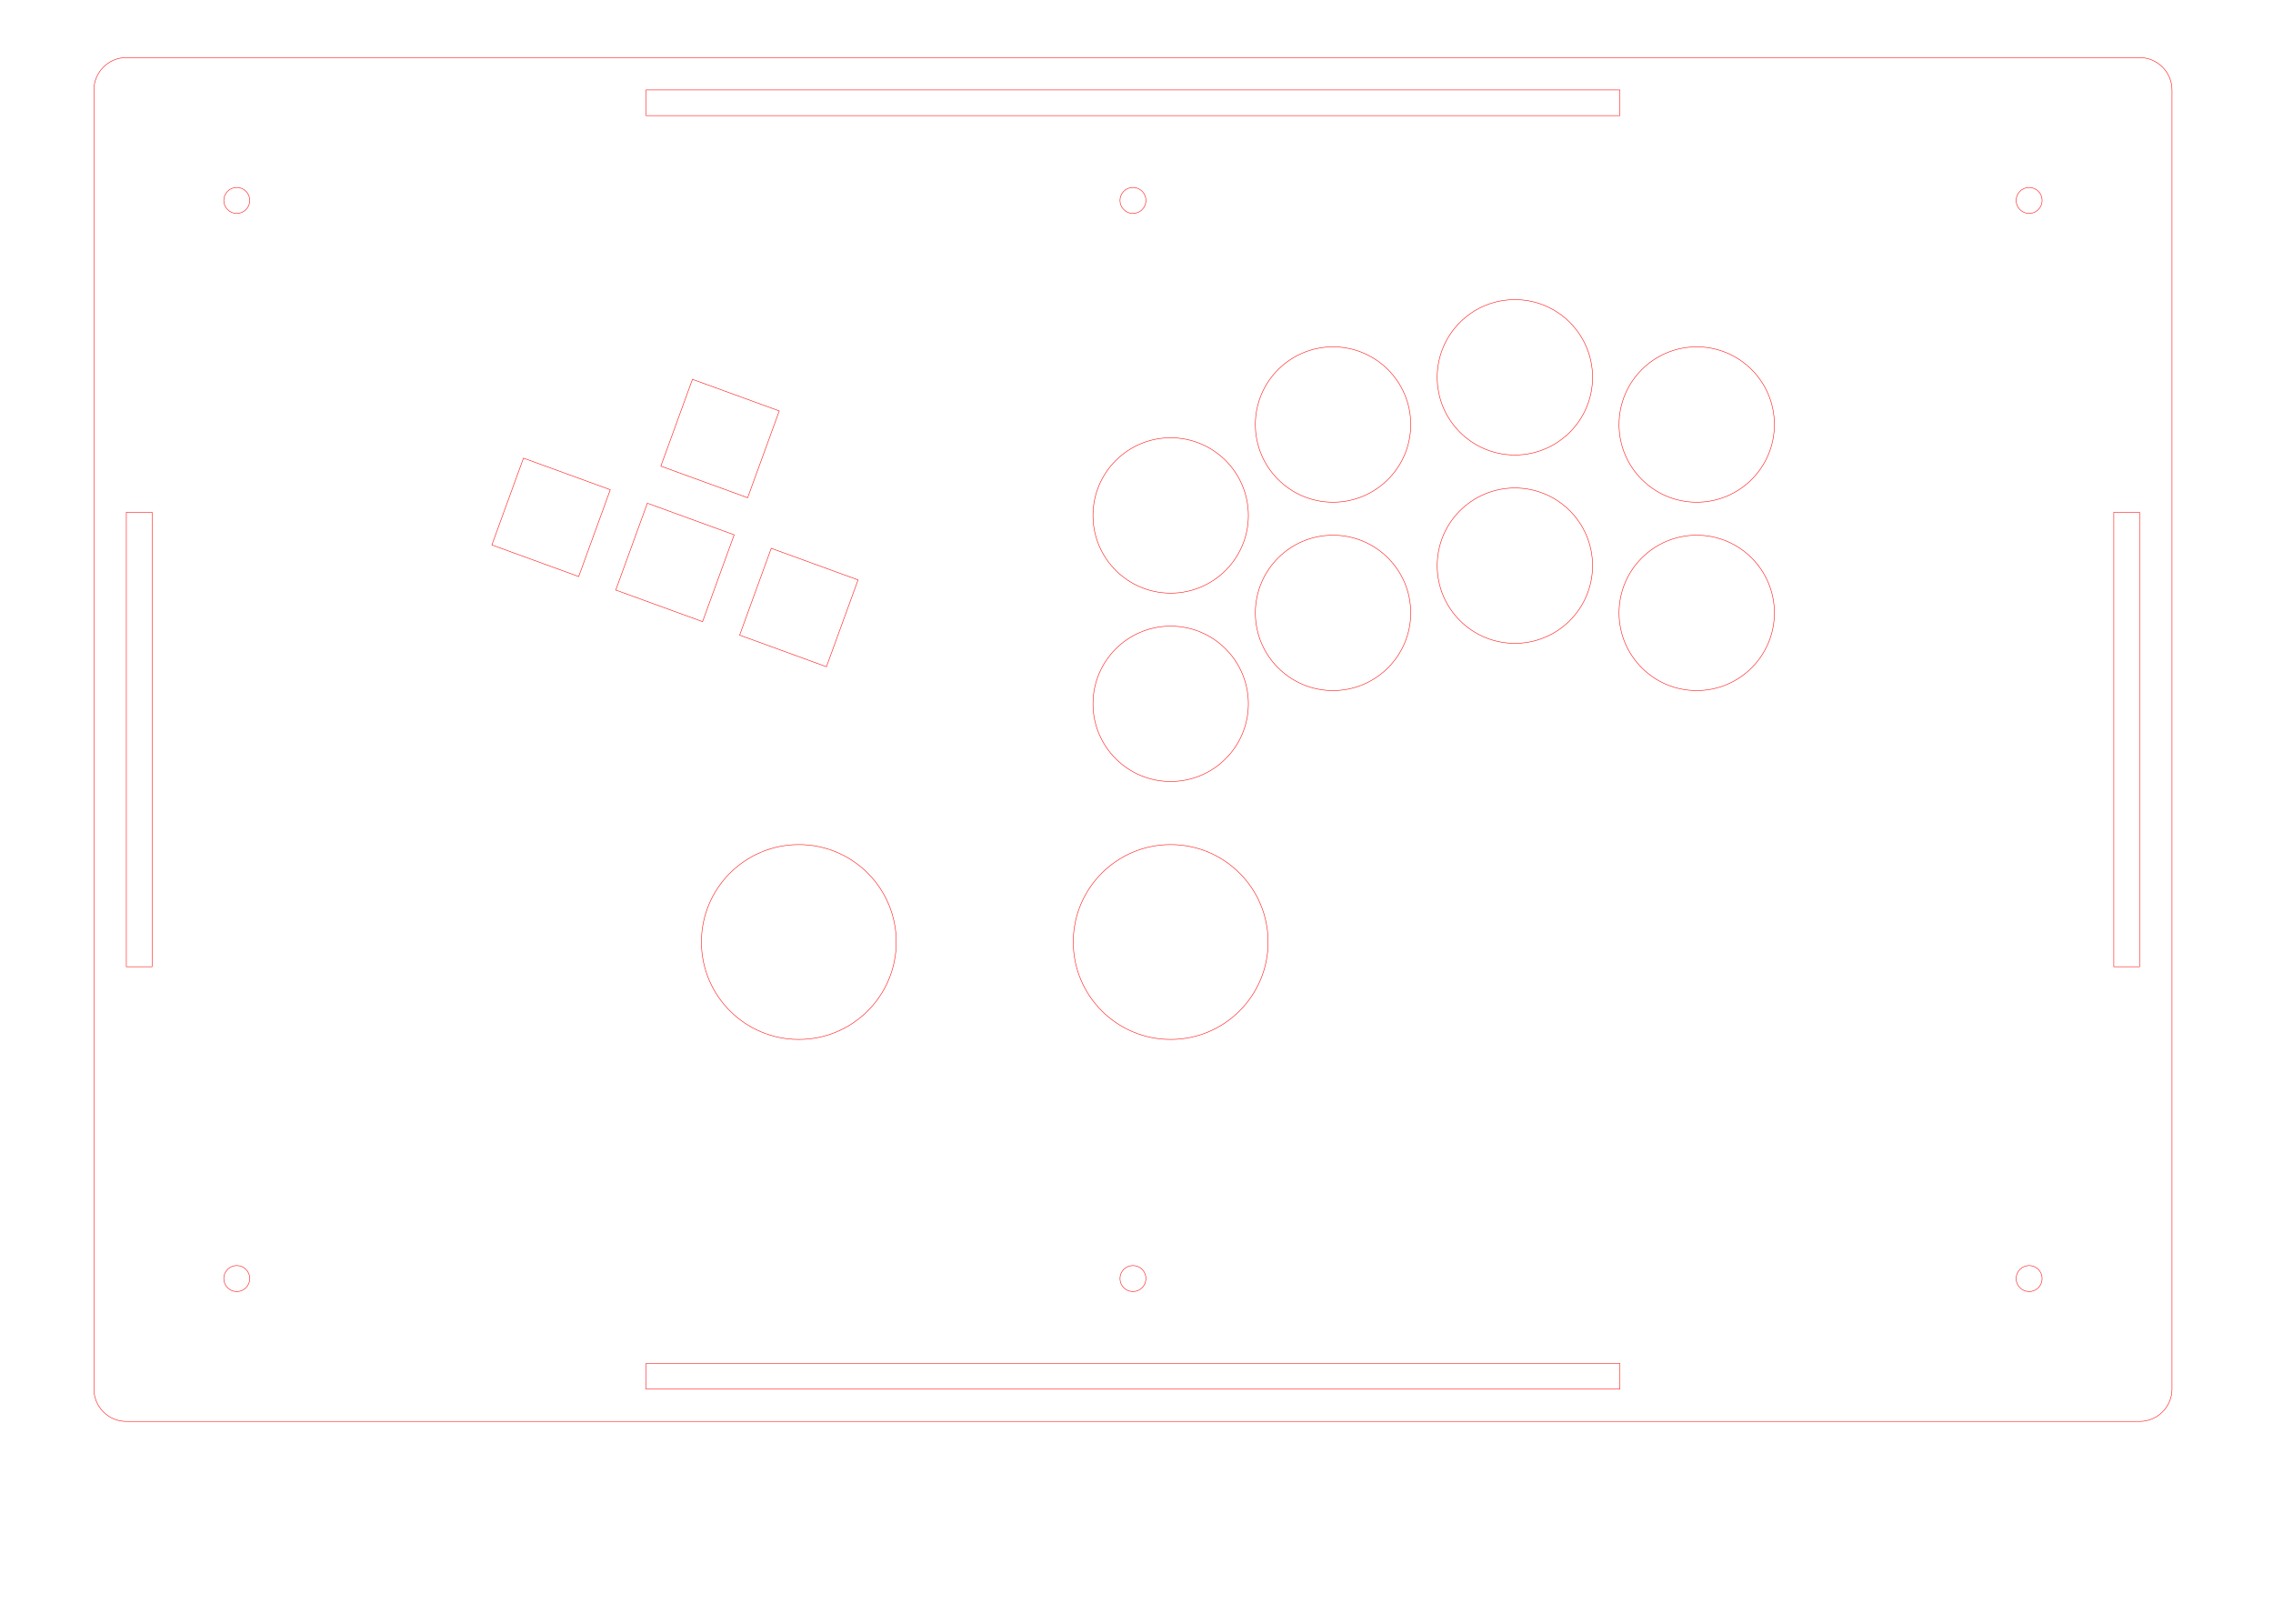
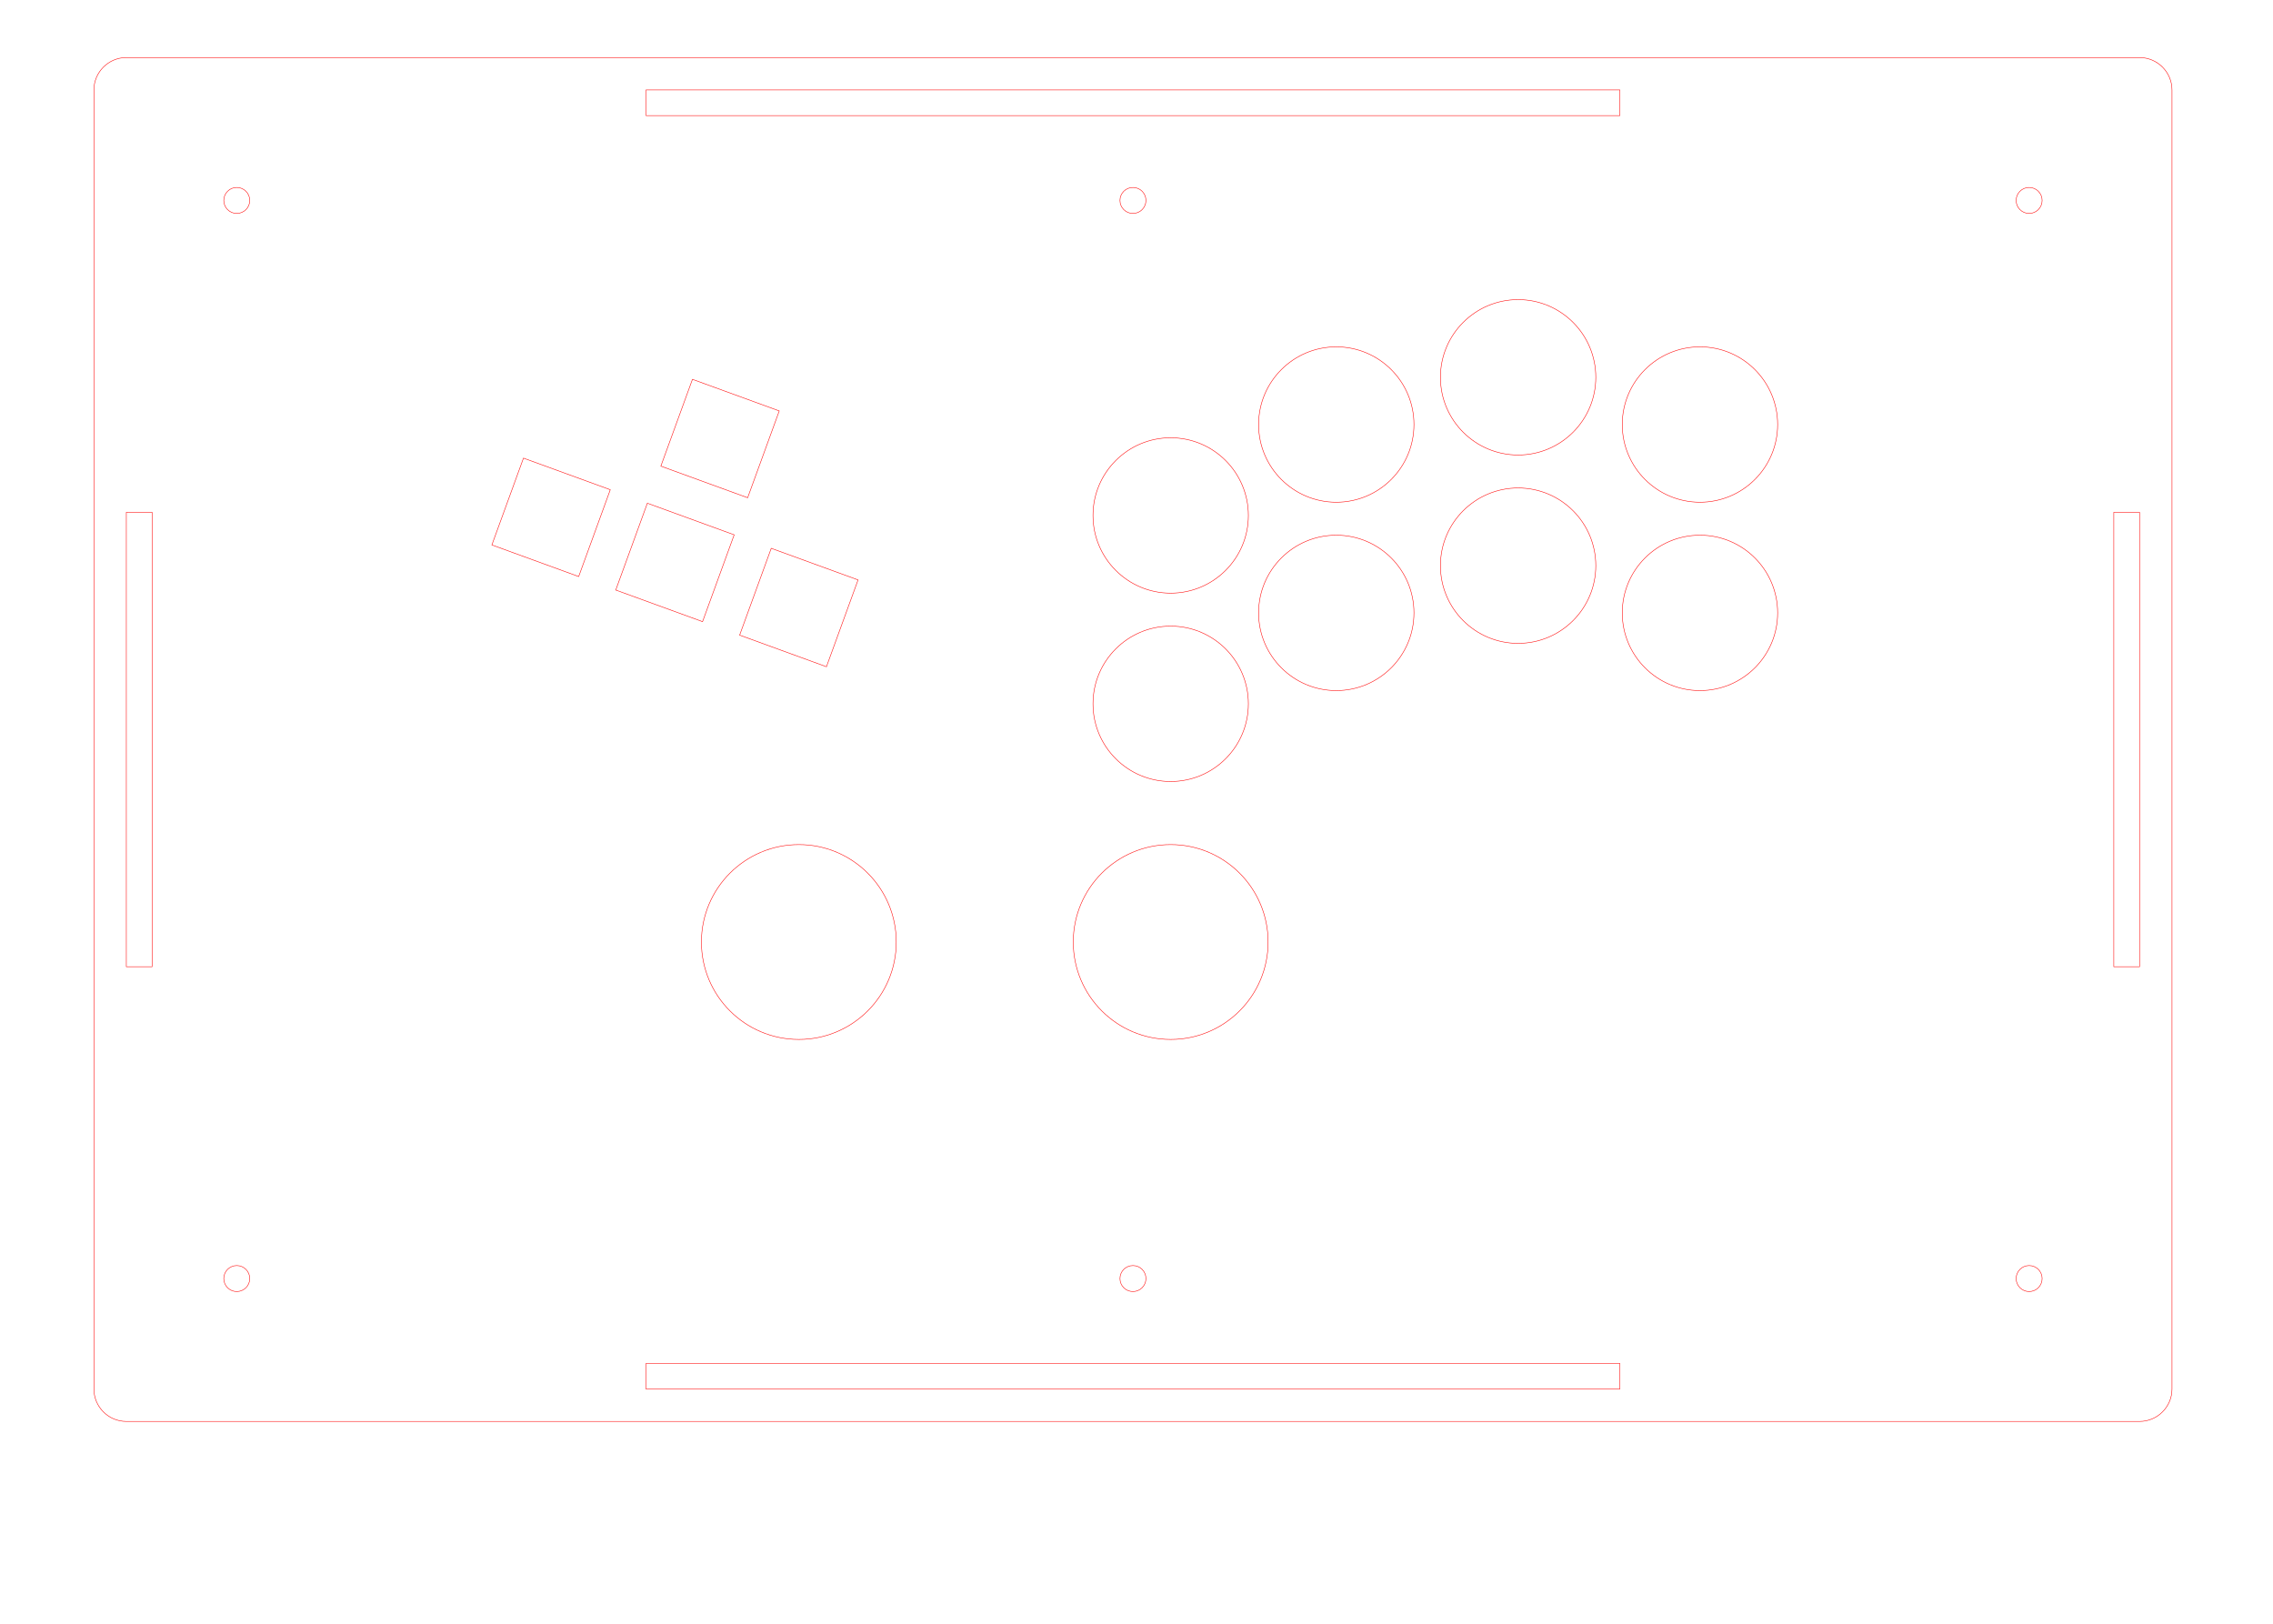
<svg xmlns="http://www.w3.org/2000/svg" xml:space="preserve" width="350mm" height="250mm" version="1.1" style="clip-rule:evenodd;fill-rule:evenodd;image-rendering:optimizeQuality;shape-rendering:geometricPrecision;text-rendering:geometricPrecision" viewBox="0 0 35000 25000" id="svg46">
  <defs id="defs4">
    <style type="text/css" id="style2">
   
    .str0 {stroke:red;stroke-width:7.62;stroke-miterlimit:22.926}
    .fil0 {fill:none}
   
  </style>
  </defs>
  <g id="Layer_x0020_1">
    <rect class="fil0 str0" x="1445.973" y="886.336" width="31998.754" height="20998.756" id="rect7" rx="500" ry="500" />
    <rect class="fil0 str0" x="9947.745" y="20991.59" width="14995.21" height="395.22" id="rect7-0" style="clip-rule:evenodd;fill:none;fill-rule:evenodd;stroke:#ff0000;stroke-width:7.6;stroke-miterlimit:22.926;stroke-dasharray:none;image-rendering:optimizeQuality;shape-rendering:geometricPrecision;text-rendering:geometricPrecision" />
    <rect class="fil0 str0" x="1945.283" y="7887.352" width="396.732" height="6996.724" id="rect7-0-8" style="clip-rule:evenodd;fill:none;fill-rule:evenodd;stroke:#ff0000;stroke-width:7.6;stroke-miterlimit:22.926;stroke-dasharray:none;image-rendering:optimizeQuality;shape-rendering:geometricPrecision;text-rendering:geometricPrecision" />
    <rect class="fil0 str0" x="32548.682" y="7887.352" width="396.732" height="6996.724" id="rect7-0-8-9" style="clip-rule:evenodd;fill:none;fill-rule:evenodd;stroke:#ff0000;stroke-width:7.6;stroke-miterlimit:22.926;stroke-dasharray:none;image-rendering:optimizeQuality;shape-rendering:geometricPrecision;text-rendering:geometricPrecision" />
    <rect class="fil0 str0" x="9947.745" y="1384.69" width="14995.21" height="395.22" id="rect7-0-0" style="clip-rule:evenodd;fill:none;fill-rule:evenodd;stroke:#ff0000;stroke-width:7.6;stroke-miterlimit:22.926;stroke-dasharray:none;image-rendering:optimizeQuality;shape-rendering:geometricPrecision;text-rendering:geometricPrecision" />
    <circle class="fil0 str0" cx="3645.71" cy="3086.11" r="200" id="circle9" />
    <circle class="fil0 str0" cx="17445.359" cy="3086.11" r="200" id="circle9-3" style="clip-rule:evenodd;fill:none;fill-rule:evenodd;stroke:#ff0000;stroke-width:7.62;stroke-miterlimit:22.926;image-rendering:optimizeQuality;shape-rendering:geometricPrecision;text-rendering:geometricPrecision" />
    <circle class="fil0 str0" cx="31245.01" cy="3086.11" r="200" id="circle11" />
    <circle class="fil0 str0" cx="3645.71" cy="19685.311" r="200" id="circle13" />
    <circle class="fil0 str0" cx="31245.01" cy="19685.311" r="200" id="circle15" />
    <circle class="fil0 str0" cx="18026.381" cy="10836.326" id="circle17" r="1196.19" />
    <circle class="fil0 str0" cx="18026.381" cy="7936.326" id="circle17-7" r="1196.19" style="clip-rule:evenodd;fill:none;fill-rule:evenodd;stroke:#ff0000;stroke-width:7.62;stroke-miterlimit:22.926;image-rendering:optimizeQuality;shape-rendering:geometricPrecision;text-rendering:geometricPrecision" />
-     <circle class="fil0 str0" cx="20526.334" cy="9436.325" id="circle17-8" r="1196.19" style="clip-rule:evenodd;fill:none;fill-rule:evenodd;stroke:#ff0000;stroke-width:7.62;stroke-miterlimit:22.926;image-rendering:optimizeQuality;shape-rendering:geometricPrecision;text-rendering:geometricPrecision" />
-     <circle class="fil0 str0" cx="20526.334" cy="6536.326" id="circle17-7-0" r="1196.19" style="clip-rule:evenodd;fill:none;fill-rule:evenodd;stroke:#ff0000;stroke-width:7.62;stroke-miterlimit:22.926;image-rendering:optimizeQuality;shape-rendering:geometricPrecision;text-rendering:geometricPrecision" />
-     <circle class="fil0 str0" cx="26126.297" cy="6536.326" id="circle17-8-4" r="1196.19" style="clip-rule:evenodd;fill:none;fill-rule:evenodd;stroke:#ff0000;stroke-width:7.62;stroke-miterlimit:22.926;image-rendering:optimizeQuality;shape-rendering:geometricPrecision;text-rendering:geometricPrecision" />
-     <circle class="fil0 str0" cx="26126.297" cy="9436.325" id="circle17-7-0-3" r="1196.19" style="clip-rule:evenodd;fill:none;fill-rule:evenodd;stroke:#ff0000;stroke-width:7.62;stroke-miterlimit:22.926;image-rendering:optimizeQuality;shape-rendering:geometricPrecision;text-rendering:geometricPrecision" />
-     <circle class="fil0 str0" cx="23326.297" cy="8709.299" id="circle17-8-6" r="1196.19" style="clip-rule:evenodd;fill:none;fill-rule:evenodd;stroke:#ff0000;stroke-width:7.62;stroke-miterlimit:22.926;image-rendering:optimizeQuality;shape-rendering:geometricPrecision;text-rendering:geometricPrecision" />
-     <circle class="fil0 str0" cx="23326.297" cy="5809.3" id="circle17-7-0-6" r="1196.19" style="clip-rule:evenodd;fill:none;fill-rule:evenodd;stroke:#ff0000;stroke-width:7.62;stroke-miterlimit:22.926;image-rendering:optimizeQuality;shape-rendering:geometricPrecision;text-rendering:geometricPrecision" />
+     <circle class="fil0 str0" cx="20576.301" cy="9436.325" id="circle17-8" r="1196.19" style="clip-rule:evenodd;fill:none;fill-rule:evenodd;stroke:#ff0000;stroke-width:7.62;stroke-miterlimit:22.926;image-rendering:optimizeQuality;shape-rendering:geometricPrecision;text-rendering:geometricPrecision" />
+     <circle class="fil0 str0" cx="20576.301" cy="6536.326" id="circle17-7-0" r="1196.19" style="clip-rule:evenodd;fill:none;fill-rule:evenodd;stroke:#ff0000;stroke-width:7.62;stroke-miterlimit:22.926;image-rendering:optimizeQuality;shape-rendering:geometricPrecision;text-rendering:geometricPrecision" />
+     <circle class="fil0 str0" cx="26176.264" cy="6536.326" id="circle17-8-4" r="1196.19" style="clip-rule:evenodd;fill:none;fill-rule:evenodd;stroke:#ff0000;stroke-width:7.62;stroke-miterlimit:22.926;image-rendering:optimizeQuality;shape-rendering:geometricPrecision;text-rendering:geometricPrecision" />
+     <circle class="fil0 str0" cx="26176.264" cy="9436.325" id="circle17-7-0-3" r="1196.19" style="clip-rule:evenodd;fill:none;fill-rule:evenodd;stroke:#ff0000;stroke-width:7.62;stroke-miterlimit:22.926;image-rendering:optimizeQuality;shape-rendering:geometricPrecision;text-rendering:geometricPrecision" />
+     <circle class="fil0 str0" cx="23376.264" cy="8709.299" id="circle17-8-6" r="1196.19" style="clip-rule:evenodd;fill:none;fill-rule:evenodd;stroke:#ff0000;stroke-width:7.62;stroke-miterlimit:22.926;image-rendering:optimizeQuality;shape-rendering:geometricPrecision;text-rendering:geometricPrecision" />
+     <circle class="fil0 str0" cx="23376.264" cy="5809.3" id="circle17-7-0-6" r="1196.19" style="clip-rule:evenodd;fill:none;fill-rule:evenodd;stroke:#ff0000;stroke-width:7.62;stroke-miterlimit:22.926;image-rendering:optimizeQuality;shape-rendering:geometricPrecision;text-rendering:geometricPrecision" />
    <rect class="fil0 str0" transform="matrix(-0.9396926,-0.3420201,-0.3420201,0.9396926,0,0)" width="1422.601" height="1422.601" id="rect23" x="-11409.382" y="3871.299" />
    <rect class="fil0 str0" transform="matrix(-0.9396926,-0.3420201,-0.3420201,0.9396926,0,0)" width="1422.601" height="1422.601" id="rect25" x="-13439.366" y="3871.299" />
    <rect class="fil0 str0" transform="matrix(-0.9396926,-0.3420201,-0.3420201,0.9396926,0,0)" width="1422.601" height="1422.601" id="rect27" x="-15469.363" y="3871.299" />
    <path id="rect29" class="fil0 str0" d="m 10662.376,5840.378 -486.483,1336.6 1336.607,486.496 486.483,-1336.6 z" />
    <circle class="fil0 str0" cx="18026.381" cy="14503.811" r="1500" id="circle37-2" style="clip-rule:evenodd;fill:none;fill-rule:evenodd;stroke:#ff0000;stroke-width:7.62;stroke-miterlimit:22.926;image-rendering:optimizeQuality;shape-rendering:geometricPrecision;text-rendering:geometricPrecision" />
    <circle class="fil0 str0" cx="12300.701" cy="14503.811" r="1500" id="circle37-2-1" style="clip-rule:evenodd;fill:none;fill-rule:evenodd;stroke:#ff0000;stroke-width:7.62;stroke-miterlimit:22.926;image-rendering:optimizeQuality;shape-rendering:geometricPrecision;text-rendering:geometricPrecision" />
    <circle class="fil0 str0" cx="17445.359" cy="19685.311" r="200" id="circle9-5" style="clip-rule:evenodd;fill:none;fill-rule:evenodd;stroke:#ff0000;stroke-width:7.62;stroke-miterlimit:22.926;image-rendering:optimizeQuality;shape-rendering:geometricPrecision;text-rendering:geometricPrecision" />
  </g>
</svg>
